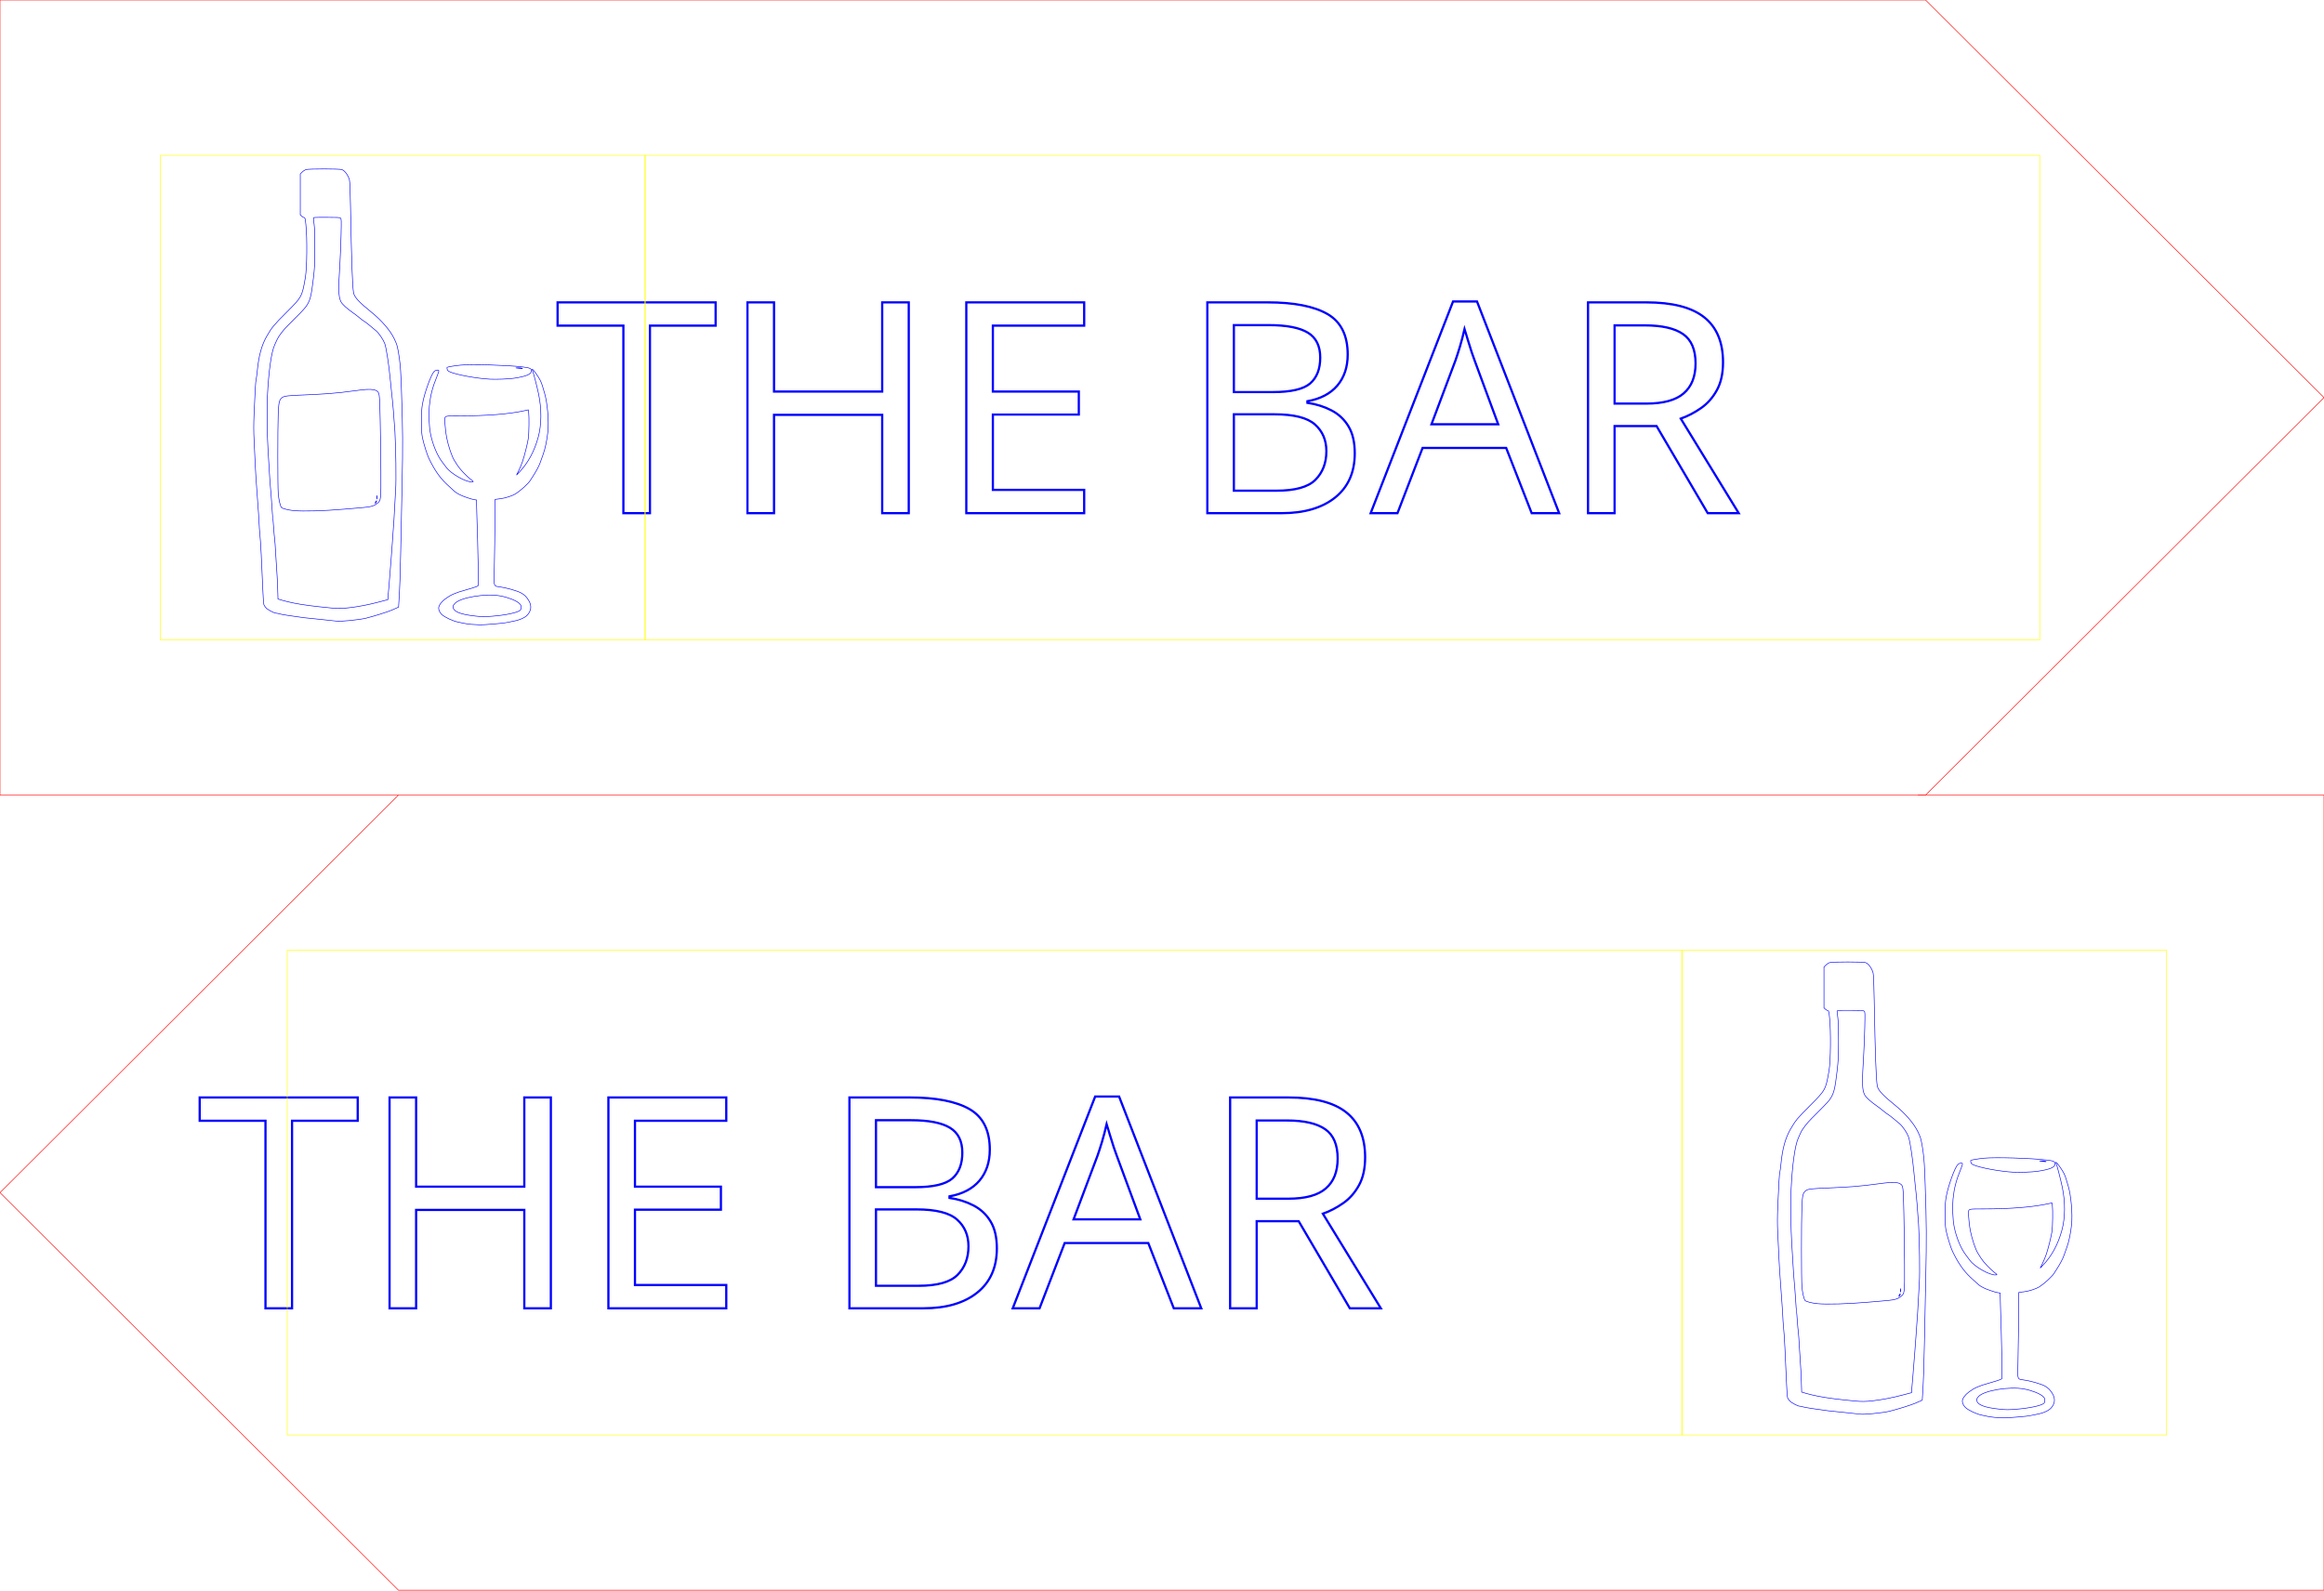
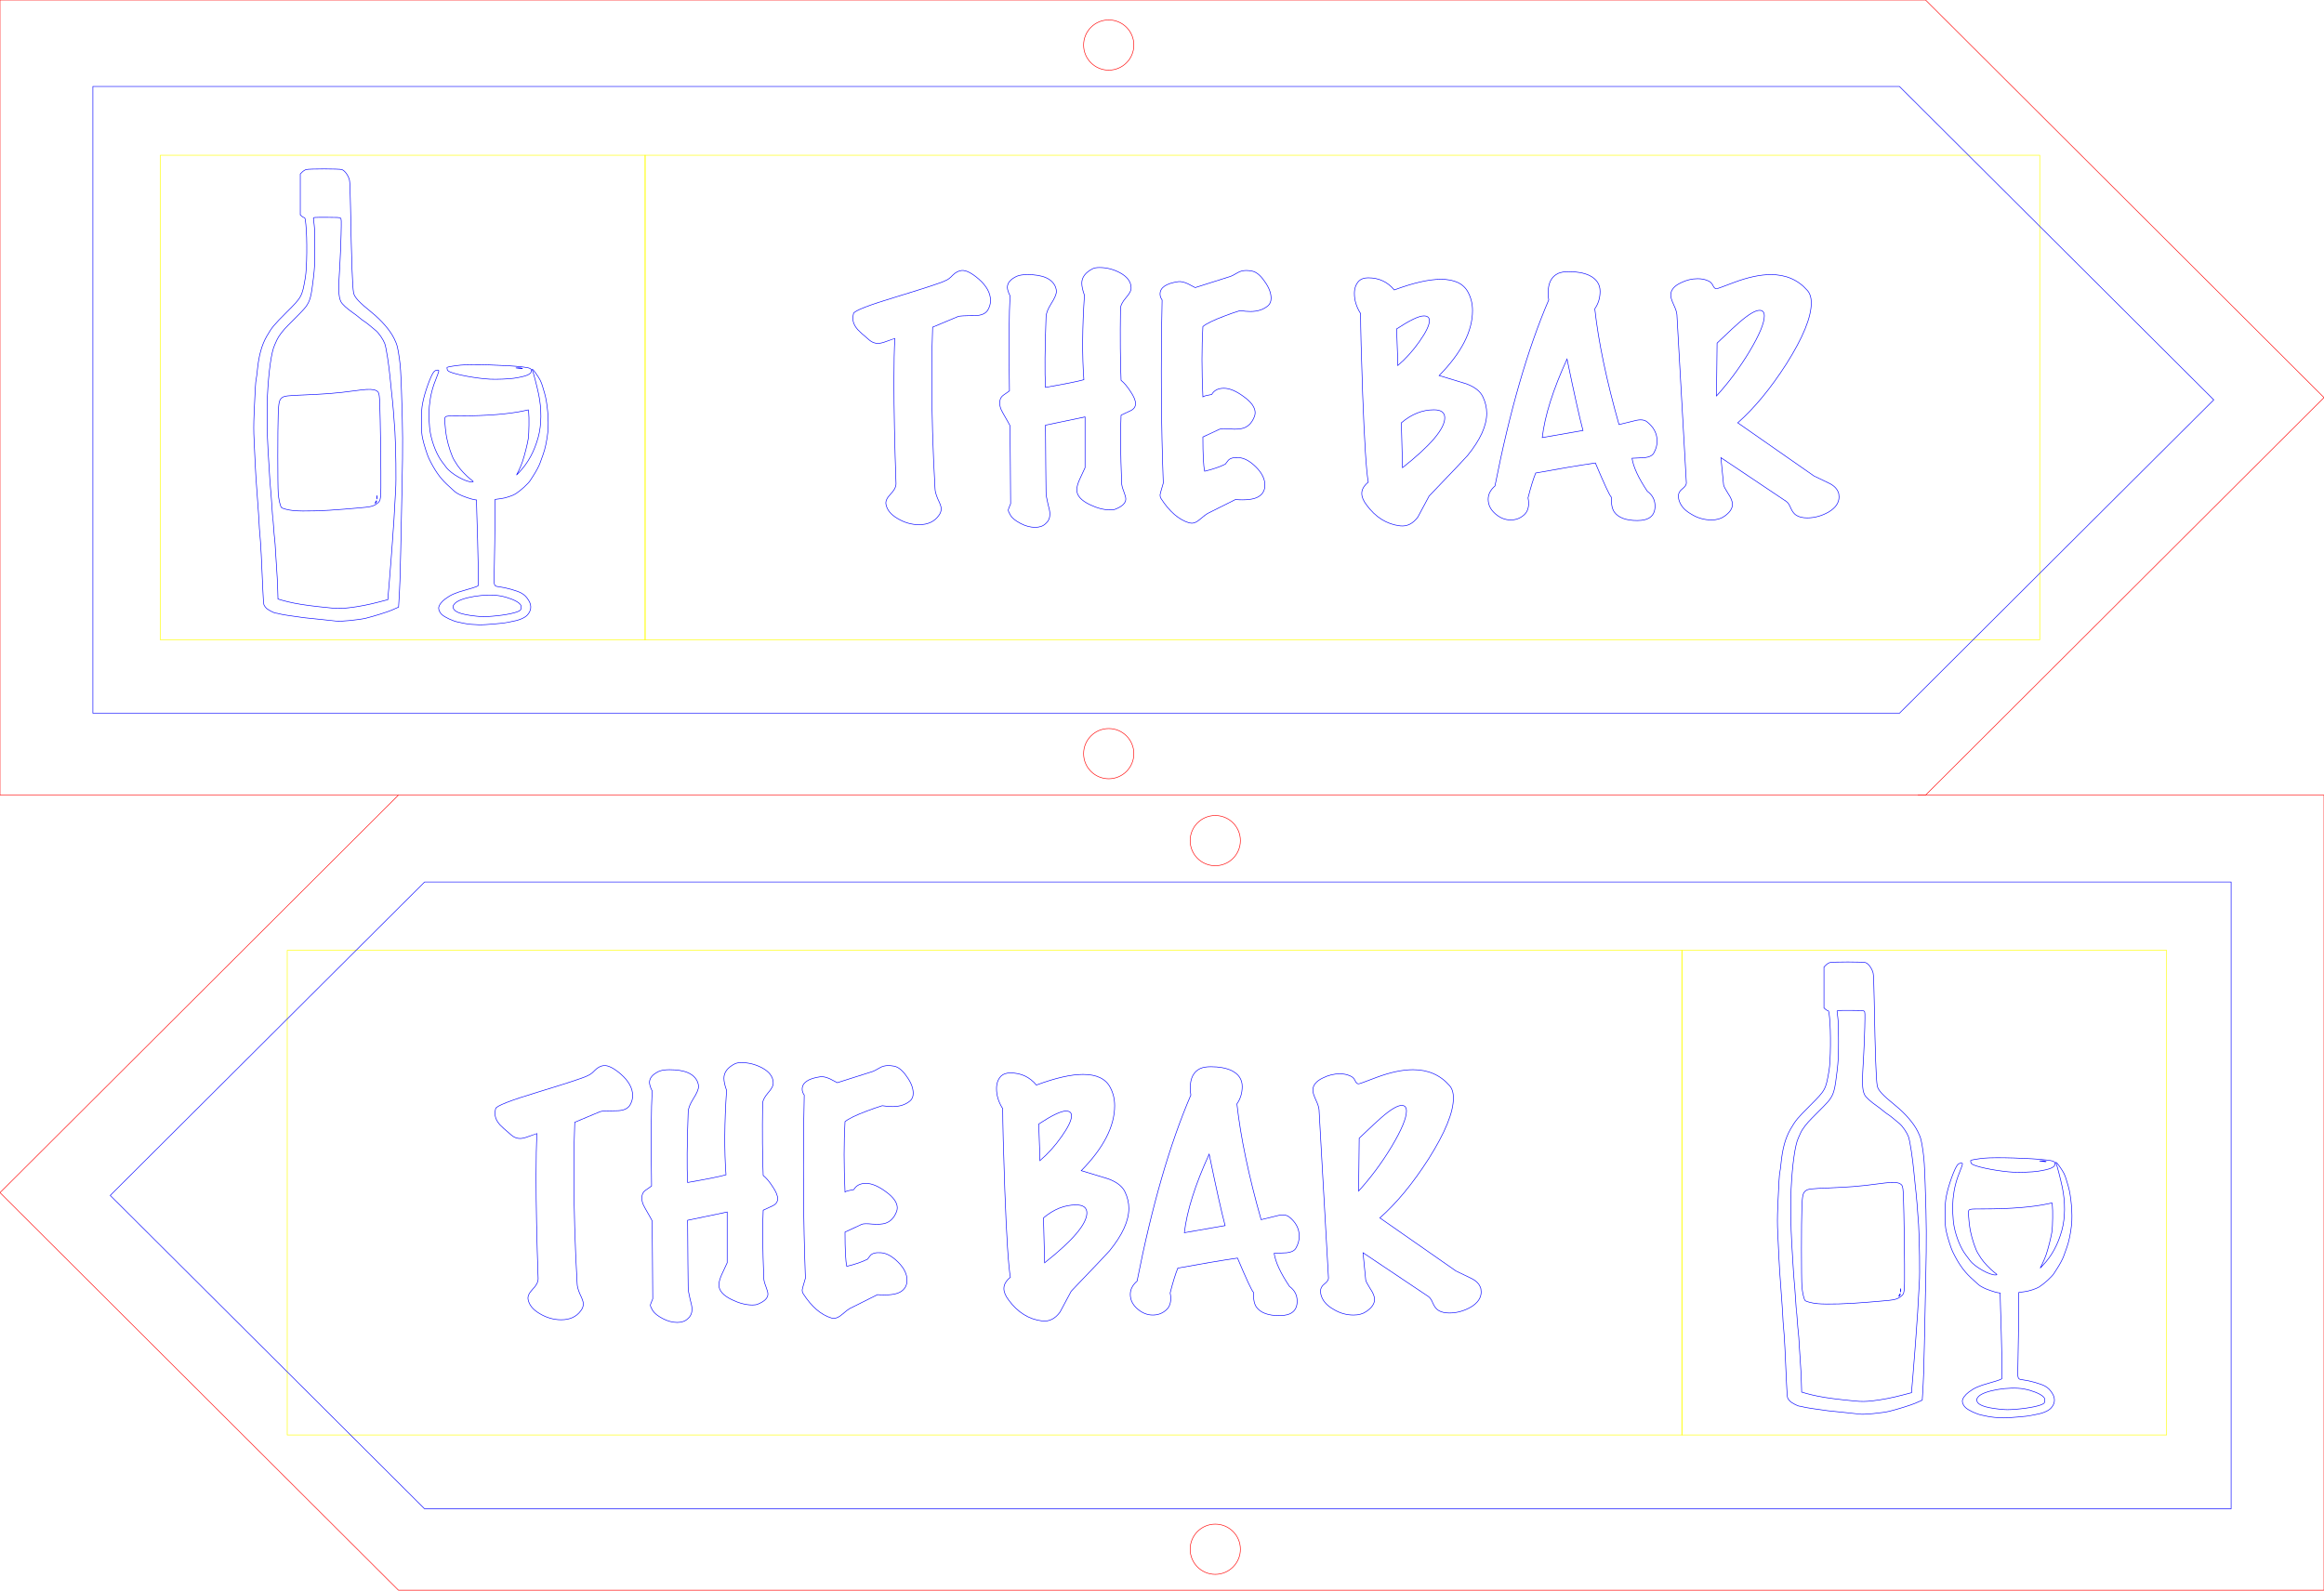
<svg xmlns="http://www.w3.org/2000/svg" width="277.592mm" height="190mm" viewBox="0 0 277.592 190" version="1.1" id="svg5" xml:space="preserve">
  <defs id="defs2" />
  <g id="layer1" transform="translate(-74.24999,-10.0678)">
    <path id="rect234" style="vector-effect:non-scaling-stroke;fill:none;stroke:#ff0000;stroke-width:0.265;-inkscape-stroke:hairline;stop-color:#000000" d="m 74.25,10.068 h 230 l 47.591,47.5 -47.591,47.5 H 74.25 Z" />
-     <text xml:space="preserve" style="font-style:normal;font-weight:normal;font-size:35.278px;line-height:1.25;font-family:sans-serif;text-align:center;text-anchor:middle;fill:none;fill-opacity:1;stroke:#0000ff;stroke-width:0.265;stroke-opacity:1;vector-effect:non-scaling-stroke;-inkscape-stroke:hairline;stroke-dasharray:none" x="234.404" y="71.381" id="text664">
-       <tspan id="tspan662" style="font-style:normal;font-variant:normal;font-weight:normal;font-stretch:normal;font-size:35.278px;font-family:'Marker Felt';-inkscape-font-specification:'Marker Felt';text-align:center;text-anchor:middle;fill:none;stroke:#0000ff;stroke-width:0.265;stroke-opacity:1;vector-effect:non-scaling-stroke;-inkscape-stroke:hairline;stroke-dasharray:none" x="234.404" y="71.381">THE BAR</tspan>
-     </text>
+     <g aria-label="THE BAR" id="text664" style="font-size:35.278px;line-height:1.25;text-align:center;text-anchor:middle;vector-effect:non-scaling-stroke;fill:none;stroke:#0000ff;stroke-width:0.265;-inkscape-stroke:hairline">
+       <path d="m 192.282,47.04 q -0.388,0.741 -1.658,0.741 -1.658,0 -1.94,0.106 -1.305,0.564 -3.034,1.27 -0.106,2.681 -0.106,5.891 0,6.526 0.388,13.37 0,0.494 0.353,1.305 0.388,0.776 0.388,1.129 0,0.459 -0.318,0.847 -0.776,1.058 -2.328,1.058 -1.341,0 -2.575,-0.741 -1.199,-0.706 -1.376,-1.693 -0.106,-0.529 0.529,-1.199 0.67,-0.67 0.67,-1.27 -0.247,-7.02 -0.247,-12.277 0,-3.175 0.106,-5.08 -0.035,0 -0.988,0.353 -0.635,0.247 -1.023,0.247 -0.564,0 -1.023,-0.388 -1.129,-0.953 -1.411,-1.27 -0.564,-0.635 -0.564,-1.341 0,-0.247 0.071,-0.564 0.106,-0.494 5.151,-2.011 5.433,-1.658 5.856,-1.94 0.388,-0.141 0.847,-0.635 0.494,-0.494 1.058,-0.564 0.776,-0.071 2.046,1.023 1.411,1.235 1.411,2.575 0,0.529 -0.282,1.058 z" style="font-family:'Marker Felt';-inkscape-font-specification:'Marker Felt';vector-effect:non-scaling-stroke" id="path1785" />
+       <path d="m 208.157,59.669 q -0.141,2.822 0.071,8.114 0,0.353 0.247,0.988 0.247,0.635 0.247,0.917 0,0.706 -1.199,1.199 -0.247,0.106 -0.635,0.106 -1.164,0 -2.469,-0.635 -1.552,-0.741 -1.552,-1.764 0,-0.459 0.318,-1.199 0.353,-0.741 0.67,-1.446 v -6.068 l -4.727,0.988 q 0,1.729 0.035,4.868 0.035,3.14 0.035,3.175 0,0.423 0.212,1.305 0.247,0.882 0.247,1.27 0,0.706 -0.494,1.129 -0.459,0.459 -1.27,0.459 -0.847,0 -1.729,-0.459 -0.882,-0.459 -1.199,-0.953 -0.282,-0.459 -0.282,-0.67 0,-0.071 0.282,-0.741 0,-1.517 -0.035,-4.939 -0.035,-3.422 -0.035,-4.374 -0.035,-0.106 -0.847,-1.517 -0.494,-0.811 -0.353,-1.517 0.071,-0.388 0.423,-0.635 0.353,-0.247 0.706,-0.494 -0.106,-8.396 0.071,-11.359 -0.318,-0.635 -0.318,-1.023 0,-0.776 1.094,-1.305 0.459,-0.212 1.305,-0.212 2.752,0 3.351,1.482 0.106,0.282 0.106,0.529 0,0.494 -0.635,1.482 -0.6,0.953 -0.6,1.588 -0.212,5.644 -0.071,8.396 3.457,-0.6 4.586,-0.917 -0.318,-4.304 0.07,-10.089 -0.318,-0.882 -0.318,-1.446 0,-1.058 1.305,-1.729 0.282,-0.141 0.811,-0.141 1.235,0 2.399,0.6 1.341,0.706 1.376,1.799 0.035,0.494 -0.635,1.235 -0.635,0.741 -0.635,1.305 -0.071,5.08 0.071,8.537 0.564,0.459 1.129,1.341 0.6,0.882 0.6,1.446 0,0.564 -0.6,0.847 -0.6,0.282 -1.129,0.529 z" style="font-family:'Marker Felt';-inkscape-font-specification:'Marker Felt';vector-effect:non-scaling-stroke" id="path1787" />
+       <path d="m 225.69,46.616 q -0.811,0.67 -2.081,0.67 -0.529,0 -1.235,-0.106 -1.023,0.318 -1.834,0.635 -1.976,0.741 -2.611,1.27 -0.212,3.669 0,8.396 0.212,-0.141 1.058,-0.282 0.423,-0.741 1.446,-0.741 1.023,0 2.364,0.988 1.376,0.988 1.376,1.94 0,0.247 -0.106,0.494 -0.423,1.058 -1.305,1.341 -0.529,0.176 -1.552,0.106 -1.023,-0.106 -1.305,0.035 -0.811,0.388 -1.976,0.917 0,3.175 0.212,4.092 1.482,-0.353 2.469,-0.847 0.176,-0.247 0.353,-0.459 0.353,-0.388 1.27,-0.318 0.988,0.071 2.046,1.129 1.058,1.058 1.058,2.152 0,0.953 -0.811,1.411 -0.811,0.459 -2.716,0.318 l -3.316,1.658 q -0.212,0.106 -0.917,0.706 -0.529,0.459 -0.953,0.459 -0.141,0 -0.318,-0.035 -1.87,-0.564 -3.387,-2.928 -0.106,-0.176 -0.106,-0.423 0,-0.106 0.388,-1.411 -0.388,-10.266 -0.141,-21.872 -0.247,-0.353 -0.247,-0.706 0,-1.164 2.152,-1.482 0.459,-0.071 1.164,0.247 0.459,0.247 0.882,0.459 l 4.233,-1.341 q 0.141,-0.035 0.811,-0.423 0.459,-0.282 1.058,-0.282 0.282,0 0.67,0.071 0.776,0.141 1.517,1.235 0.776,1.058 0.776,2.011 0,0.6 -0.388,0.917 z" style="font-family:'Marker Felt';-inkscape-font-specification:'Marker Felt';vector-effect:non-scaling-stroke" id="path1789" />
+       <path d="m 251.831,59.457 q 0,2.223 -2.293,5.045 -0.459,0.529 -4.586,4.833 -0.67,1.27 -1.341,2.505 -0.882,1.199 -2.117,1.058 -2.399,-0.282 -4.022,-2.505 -0.564,-0.741 -0.564,-1.376 0,-0.706 0.776,-1.341 -0.353,-1.94 -0.67,-10.513 -0.247,-7.056 -0.247,-9.631 -0.741,-1.164 -0.741,-2.399 0,-0.917 0.529,-1.482 0.388,-0.388 1.129,-0.388 1.905,0 3.104,1.446 3.422,-1.27 5.574,-1.27 2.434,0 3.246,1.552 0.529,0.988 0.529,2.187 0,3.704 -3.986,7.761 1.623,0.494 3.246,0.988 1.517,0.564 1.976,1.552 0.459,0.953 0.459,1.976 z m -7.514,-11.642 q -0.882,0 -3.246,1.552 0,0.318 0.071,2.081 0.071,1.729 0.071,2.293 1.411,-1.199 2.575,-2.858 1.199,-1.693 1.199,-2.505 0,-0.564 -0.67,-0.564 z m 1.199,11.218 q -2.046,0 -3.881,1.552 l 0.141,5.362 q 5.045,-3.986 5.045,-5.962 0,-0.953 -1.305,-0.953 z" style="font-family:'Marker Felt';-inkscape-font-specification:'Marker Felt';vector-effect:non-scaling-stroke" id="path1791" />
+       <path d="m 271.798,64.185 q -0.247,0.459 -1.094,0.564 -0.071,0 -1.517,0.071 0.247,1.588 1.834,3.951 0.917,0.67 0.917,1.764 0,1.729 -2.117,1.729 -2.011,0 -2.752,-1.023 -0.247,-0.353 -0.318,-0.953 0,-0.388 -0.035,-0.811 -0.318,-0.318 -1.905,-4.092 -2.893,0.423 -7.126,1.199 -0.423,1.023 -0.917,2.963 0.071,0.353 0.071,0.67 0,0.953 -0.635,1.446 -0.635,0.529 -1.517,0.529 -0.988,0 -1.834,-0.741 -0.847,-0.741 -0.847,-1.729 0,-0.882 0.811,-1.588 2.646,-13.441 6.421,-22.225 -0.071,-0.423 -0.071,-0.847 0,-1.764 1.199,-2.328 0.494,-0.212 1.27,-0.212 1.482,0 2.469,0.459 1.27,0.635 1.27,1.905 0,1.164 -0.635,2.081 0.67,5.997 2.893,13.829 0.212,-0.035 1.446,-0.353 0.741,-0.212 1.129,-0.212 0.459,0 0.741,0.212 1.235,0.953 1.235,2.328 0,0.741 -0.388,1.411 z m -8.467,-2.681 q -0.6,-2.223 -1.905,-8.537 -2.505,5.468 -2.963,9.384 z" style="font-family:'Marker Felt';-inkscape-font-specification:'Marker Felt';vector-effect:non-scaling-stroke" id="path1793" />
+       <path d="m 293.882,69.053 q 0.035,0.212 0.035,0.388 0,1.058 -1.235,1.799 -1.235,0.706 -2.575,0.706 -0.811,0 -1.305,-0.318 -0.353,-0.212 -0.635,-0.811 -0.247,-0.635 -0.564,-0.847 l -7.796,-5.221 0.318,3.246 q 0.035,0.247 0.529,1.023 0.529,0.776 0.529,1.305 0,0.776 -0.988,1.446 -0.6,0.423 -1.517,0.423 -1.305,0 -2.434,-0.706 -1.235,-0.706 -1.482,-1.799 -0.035,-0.212 -0.035,-0.353 0,-0.494 0.459,-0.847 0.494,-0.388 0.494,-0.706 l -1.129,-20.108 q -0.035,-0.459 -0.388,-1.199 -0.353,-0.776 -0.353,-1.129 0,-0.917 1.199,-1.482 0.988,-0.494 2.011,-0.494 0.67,0 1.164,0.212 0.494,0.176 0.67,0.6 0.176,0.388 0.423,0.388 0.035,0.035 2.152,-0.776 2.469,-0.917 4.339,-0.917 2.716,0 4.374,1.905 0.459,0.529 0.459,1.482 0,2.575 -2.963,7.267 -2.822,4.41 -5.821,7.056 l 9.102,6.35 q 0.035,0.035 1.764,0.847 0.988,0.459 1.199,1.27 z m -9.454,-21.908 q -0.776,0 -2.469,1.482 -0.353,0.282 -2.611,2.434 l -0.071,6.315 q 2.187,-2.399 3.951,-5.327 1.764,-2.963 1.764,-4.233 0,-0.67 -0.564,-0.67 z" style="font-family:'Marker Felt';-inkscape-font-specification:'Marker Felt';vector-effect:non-scaling-stroke" id="path1795" />
+     </g>
    <rect style="vector-effect:non-scaling-stroke;fill:none;stroke:#ffff00;stroke-width:0.265;stroke-opacity:1;-inkscape-stroke:hairline;stop-color:#000000" id="rect716" width="57.903" height="57.903" x="93.403" y="28.616" />
    <rect style="vector-effect:non-scaling-stroke;fill:none;stroke:#ffff00;stroke-width:0.265;stroke-opacity:1;-inkscape-stroke:hairline;stop-color:#000000" id="rect1272" width="166.583" height="57.903" x="151.306" y="28.616" />
    <path id="path2062" style="vector-effect:non-scaling-stroke;fill:none;stroke:#ff0000;stroke-width:0.265;-inkscape-stroke:hairline;stop-color:#000000" d="m 121.841,105.068 -47.591,47.5 47.591,47.5 h 230 V 105.068 h -48.511" />
-     <text xml:space="preserve" style="font-style:normal;font-weight:normal;font-size:35.278px;line-height:1.25;font-family:sans-serif;text-align:center;text-anchor:middle;fill:none;fill-opacity:1;stroke:#0000ff;stroke-width:0.265;stroke-opacity:1;vector-effect:non-scaling-stroke;-inkscape-stroke:hairline;stroke-dasharray:none" x="191.657" y="166.381" id="text2066">
-       <tspan id="tspan2064" style="font-style:normal;font-variant:normal;font-weight:normal;font-stretch:normal;font-size:35.278px;font-family:'Marker Felt';-inkscape-font-specification:'Marker Felt';text-align:center;text-anchor:middle;fill:none;stroke:#0000ff;stroke-width:0.265;stroke-opacity:1;vector-effect:non-scaling-stroke;-inkscape-stroke:hairline;stroke-dasharray:none" x="191.657" y="166.381">THE BAR</tspan>
-     </text>
+     <g aria-label="THE BAR" id="text2066" style="font-size:35.278px;line-height:1.25;text-align:center;text-anchor:middle;vector-effect:non-scaling-stroke;fill:none;stroke:#0000ff;stroke-width:0.265;-inkscape-stroke:hairline">
+       <path d="m 149.535,142.04 q -0.388,0.741 -1.658,0.741 -1.658,0 -1.94,0.106 -1.305,0.564 -3.034,1.27 -0.106,2.681 -0.106,5.891 0,6.526 0.388,13.37 0,0.494 0.353,1.305 0.388,0.776 0.388,1.129 0,0.459 -0.318,0.847 -0.776,1.058 -2.328,1.058 -1.341,0 -2.575,-0.741 -1.199,-0.706 -1.376,-1.693 -0.106,-0.529 0.529,-1.199 0.67,-0.67 0.67,-1.27 -0.247,-7.02 -0.247,-12.277 0,-3.175 0.106,-5.08 -0.035,0 -0.988,0.353 -0.635,0.247 -1.023,0.247 -0.564,0 -1.023,-0.388 -1.129,-0.953 -1.411,-1.27 -0.564,-0.635 -0.564,-1.341 0,-0.247 0.071,-0.564 0.106,-0.494 5.151,-2.011 5.433,-1.658 5.856,-1.94 0.388,-0.141 0.847,-0.635 0.494,-0.494 1.058,-0.564 0.776,-0.07 2.046,1.023 1.411,1.235 1.411,2.575 0,0.529 -0.282,1.058 z" style="font-family:'Marker Felt';-inkscape-font-specification:'Marker Felt';vector-effect:non-scaling-stroke" id="path1772" />
+       <path d="m 165.41,154.669 q -0.141,2.822 0.071,8.114 0,0.353 0.247,0.988 0.247,0.635 0.247,0.917 0,0.706 -1.199,1.199 -0.247,0.106 -0.635,0.106 -1.164,0 -2.469,-0.635 -1.552,-0.741 -1.552,-1.764 0,-0.459 0.318,-1.199 0.353,-0.741 0.67,-1.446 v -6.068 l -4.727,0.988 q 0,1.729 0.035,4.868 0.035,3.14 0.035,3.175 0,0.423 0.212,1.305 0.247,0.882 0.247,1.27 0,0.706 -0.494,1.129 -0.459,0.459 -1.27,0.459 -0.847,0 -1.729,-0.459 -0.882,-0.459 -1.199,-0.953 -0.282,-0.459 -0.282,-0.67 0,-0.071 0.282,-0.741 0,-1.517 -0.035,-4.939 -0.035,-3.422 -0.035,-4.374 -0.035,-0.106 -0.847,-1.517 -0.494,-0.811 -0.353,-1.517 0.071,-0.388 0.423,-0.635 0.353,-0.247 0.706,-0.494 -0.106,-8.396 0.071,-11.359 -0.318,-0.635 -0.318,-1.023 0,-0.776 1.094,-1.305 0.459,-0.212 1.305,-0.212 2.752,0 3.351,1.482 0.106,0.282 0.106,0.529 0,0.494 -0.635,1.482 -0.6,0.953 -0.6,1.587 -0.212,5.644 -0.071,8.396 3.457,-0.6 4.586,-0.917 -0.318,-4.304 0.07,-10.089 -0.318,-0.882 -0.318,-1.446 0,-1.058 1.305,-1.729 0.282,-0.141 0.811,-0.141 1.235,0 2.399,0.6 1.341,0.706 1.376,1.799 0.035,0.494 -0.635,1.235 -0.635,0.741 -0.635,1.305 -0.071,5.08 0.07,8.537 0.564,0.459 1.129,1.341 0.6,0.882 0.6,1.446 0,0.564 -0.6,0.847 -0.6,0.282 -1.129,0.529 z" style="font-family:'Marker Felt';-inkscape-font-specification:'Marker Felt';vector-effect:non-scaling-stroke" id="path1774" />
+       <path d="m 182.943,141.616 q -0.811,0.67 -2.081,0.67 -0.529,0 -1.235,-0.106 -1.023,0.318 -1.834,0.635 -1.976,0.741 -2.611,1.27 -0.212,3.669 0,8.396 0.212,-0.141 1.058,-0.282 0.423,-0.741 1.446,-0.741 1.023,0 2.364,0.988 1.376,0.988 1.376,1.94 0,0.247 -0.106,0.494 -0.423,1.058 -1.305,1.341 -0.529,0.176 -1.552,0.106 -1.023,-0.106 -1.305,0.035 -0.811,0.388 -1.976,0.917 0,3.175 0.212,4.092 1.482,-0.353 2.469,-0.847 0.176,-0.247 0.353,-0.459 0.353,-0.388 1.27,-0.318 0.988,0.07 2.046,1.129 1.058,1.058 1.058,2.152 0,0.953 -0.811,1.411 -0.811,0.459 -2.716,0.318 l -3.316,1.658 q -0.212,0.106 -0.917,0.706 -0.529,0.459 -0.953,0.459 -0.141,0 -0.318,-0.035 -1.87,-0.564 -3.387,-2.928 -0.106,-0.176 -0.106,-0.423 0,-0.106 0.388,-1.411 -0.388,-10.266 -0.141,-21.872 -0.247,-0.353 -0.247,-0.706 0,-1.164 2.152,-1.482 0.459,-0.071 1.164,0.247 0.459,0.247 0.882,0.459 l 4.233,-1.341 q 0.141,-0.035 0.811,-0.423 0.459,-0.282 1.058,-0.282 0.282,0 0.67,0.071 0.776,0.141 1.517,1.235 0.776,1.058 0.776,2.011 0,0.6 -0.388,0.917 z" style="font-family:'Marker Felt';-inkscape-font-specification:'Marker Felt';vector-effect:non-scaling-stroke" id="path1776" />
+       <path d="m 209.084,154.457 q 0,2.223 -2.293,5.045 -0.459,0.529 -4.586,4.833 -0.67,1.27 -1.341,2.505 -0.882,1.199 -2.117,1.058 -2.399,-0.282 -4.022,-2.505 -0.564,-0.741 -0.564,-1.376 0,-0.706 0.776,-1.341 -0.353,-1.94 -0.67,-10.513 -0.247,-7.056 -0.247,-9.631 -0.741,-1.164 -0.741,-2.399 0,-0.917 0.529,-1.482 0.388,-0.388 1.129,-0.388 1.905,0 3.104,1.446 3.422,-1.27 5.574,-1.27 2.434,0 3.246,1.552 0.529,0.988 0.529,2.187 0,3.704 -3.986,7.761 1.623,0.494 3.246,0.988 1.517,0.564 1.976,1.552 0.459,0.953 0.459,1.976 z m -7.514,-11.642 q -0.882,0 -3.246,1.552 0,0.318 0.07,2.081 0.071,1.729 0.071,2.293 1.411,-1.199 2.575,-2.857 1.199,-1.693 1.199,-2.505 0,-0.564 -0.67,-0.564 z m 1.199,11.218 q -2.046,0 -3.881,1.552 l 0.141,5.362 q 5.045,-3.986 5.045,-5.962 0,-0.953 -1.305,-0.953 z" style="font-family:'Marker Felt';-inkscape-font-specification:'Marker Felt';vector-effect:non-scaling-stroke" id="path1778" />
+       <path d="m 229.051,159.185 q -0.247,0.459 -1.094,0.564 -0.07,0 -1.517,0.07 0.247,1.588 1.834,3.951 0.917,0.67 0.917,1.764 0,1.729 -2.117,1.729 -2.011,0 -2.752,-1.023 -0.247,-0.353 -0.318,-0.953 0,-0.388 -0.035,-0.811 -0.318,-0.318 -1.905,-4.092 -2.893,0.423 -7.126,1.199 -0.423,1.023 -0.917,2.963 0.071,0.353 0.071,0.67 0,0.953 -0.635,1.446 -0.635,0.529 -1.517,0.529 -0.988,0 -1.834,-0.741 -0.847,-0.741 -0.847,-1.729 0,-0.882 0.811,-1.587 2.646,-13.441 6.421,-22.225 -0.071,-0.423 -0.071,-0.847 0,-1.764 1.199,-2.328 0.494,-0.212 1.27,-0.212 1.482,0 2.469,0.459 1.27,0.635 1.27,1.905 0,1.164 -0.635,2.081 0.67,5.997 2.893,13.829 0.212,-0.035 1.446,-0.353 0.741,-0.212 1.129,-0.212 0.459,0 0.741,0.212 1.235,0.953 1.235,2.328 0,0.741 -0.388,1.411 z m -8.467,-2.681 q -0.6,-2.223 -1.905,-8.537 -2.505,5.468 -2.963,9.384 z" style="font-family:'Marker Felt';-inkscape-font-specification:'Marker Felt';vector-effect:non-scaling-stroke" id="path1780" />
+       <path d="m 251.135,164.053 q 0.035,0.212 0.035,0.388 0,1.058 -1.235,1.799 -1.235,0.706 -2.575,0.706 -0.811,0 -1.305,-0.318 -0.353,-0.212 -0.635,-0.811 -0.247,-0.635 -0.564,-0.847 l -7.796,-5.221 0.318,3.246 q 0.035,0.247 0.529,1.023 0.529,0.776 0.529,1.305 0,0.776 -0.988,1.446 -0.6,0.423 -1.517,0.423 -1.305,0 -2.434,-0.706 -1.235,-0.706 -1.482,-1.799 -0.035,-0.212 -0.035,-0.353 0,-0.494 0.459,-0.847 0.494,-0.388 0.494,-0.706 l -1.129,-20.108 q -0.035,-0.459 -0.388,-1.199 -0.353,-0.776 -0.353,-1.129 0,-0.917 1.199,-1.482 0.988,-0.494 2.011,-0.494 0.67,0 1.164,0.212 0.494,0.176 0.67,0.6 0.176,0.388 0.423,0.388 0.035,0.035 2.152,-0.776 2.469,-0.917 4.339,-0.917 2.716,0 4.374,1.905 0.459,0.529 0.459,1.482 0,2.575 -2.963,7.267 -2.822,4.41 -5.821,7.056 l 9.102,6.35 q 0.035,0.035 1.764,0.847 0.988,0.459 1.199,1.27 z m -9.454,-21.908 q -0.776,0 -2.469,1.482 -0.353,0.282 -2.611,2.434 l -0.07,6.315 q 2.187,-2.399 3.951,-5.327 1.764,-2.963 1.764,-4.233 0,-0.67 -0.564,-0.67 z" style="font-family:'Marker Felt';-inkscape-font-specification:'Marker Felt';vector-effect:non-scaling-stroke" id="path1782" />
+     </g>
    <rect style="vector-effect:non-scaling-stroke;fill:none;stroke:#ffff00;stroke-width:0.265;stroke-opacity:1;-inkscape-stroke:hairline;stop-color:#000000" id="rect2068" width="57.903" height="57.903" x="275.142" y="123.616" />
    <rect style="vector-effect:non-scaling-stroke;fill:none;stroke:#ffff00;stroke-width:0.265;stroke-opacity:1;-inkscape-stroke:hairline;stop-color:#000000" id="rect2070" width="166.583" height="57.903" x="108.559" y="123.616" />
    <path style="fill:none;stroke-width:0.265;stroke:#0000ff;stroke-opacity:1;stroke-dasharray:none;vector-effect:non-scaling-stroke;-inkscape-stroke:hairline" d="m 130.533,84.667 c -0.303,-0.029 -0.689,-0.083 -0.857,-0.121 -0.168,-0.038 -0.489,-0.105 -0.714,-0.15 -0.62,-0.124 -1.594,-0.579 -1.939,-0.906 -0.224,-0.212 -0.378,-0.522 -0.378,-0.759 0,-0.303 0.31,-0.743 0.761,-1.082 0.675,-0.506 1.185,-0.734 2.422,-1.077 0.623,-0.173 1.222,-0.36 1.331,-0.416 l 0.199,-0.101 0.009,-0.522 c 0.018,-1.014 -0.015,-3.358 -0.071,-5.021 -0.031,-0.926 -0.075,-2.364 -0.096,-3.196 l -0.039,-1.512 -0.284,-0.041 c -0.339,-0.049 -1.42,-0.423 -1.723,-0.596 -0.118,-0.067 -0.275,-0.154 -0.349,-0.194 -0.132,-0.071 -0.492,-0.388 -1.203,-1.06 -0.825,-0.78 -1.456,-1.693 -2.123,-3.073 -0.198,-0.41 -0.601,-1.688 -0.743,-2.357 -0.126,-0.593 -0.142,-0.841 -0.142,-2.081 1.8e-4,-1.204 0.021,-1.519 0.14,-2.173 0.227,-1.238 1.006,-3.397 1.356,-3.755 0.113,-0.116 0.239,-0.177 0.377,-0.184 0.188,-0.009 0.206,0.004 0.187,0.143 -0.012,0.084 -0.115,0.38 -0.229,0.657 -0.52,1.262 -0.765,2.221 -0.89,3.492 -0.092,0.934 -0.034,2.426 0.127,3.259 0.252,1.304 0.791,2.617 1.403,3.418 0.189,0.248 0.407,0.537 0.483,0.642 0.567,0.784 2.419,1.823 3.111,1.744 0.177,-0.02 0.175,-0.024 -0.188,-0.303 -0.517,-0.398 -1.306,-1.238 -1.593,-1.696 -0.134,-0.213 -0.299,-0.475 -0.368,-0.582 -0.285,-0.443 -0.709,-1.705 -0.908,-2.704 -0.104,-0.521 -0.222,-1.649 -0.222,-2.123 -7e-5,-0.487 -0.029,-0.479 1.764,-0.479 3.293,-0.001 5.971,-0.218 7.828,-0.633 l 0.379,-0.085 0.049,0.344 c 0.067,0.466 0.037,2.5 -0.045,3.068 -0.083,0.576 -0.438,1.998 -0.681,2.724 -0.101,0.303 -0.306,0.799 -0.455,1.102 l -0.271,0.551 0.327,-0.344 c 1.055,-1.109 1.801,-2.487 2.265,-4.186 0.404,-1.477 0.418,-3.369 0.04,-5.16 -0.209,-0.989 -0.645,-2.662 -0.74,-2.84 -0.053,-0.098 -0.049,-0.119 0.016,-0.098 0.11,0.037 0.689,0.851 0.908,1.276 0.096,0.187 0.217,0.49 0.269,0.673 0.052,0.183 0.166,0.567 0.253,0.853 0.347,1.133 0.543,3.384 0.405,4.653 -0.114,1.054 -0.313,2.004 -0.566,2.706 -0.137,0.381 -0.301,0.837 -0.363,1.014 -0.131,0.37 -0.449,0.97 -0.82,1.545 -0.141,0.219 -0.3,0.467 -0.353,0.551 -0.246,0.39 -1.166,1.228 -1.763,1.606 -0.351,0.222 -1.218,0.504 -1.745,0.567 -0.168,0.02 -0.394,0.05 -0.501,0.066 l -0.195,0.03 -0.003,1.146 c -0.005,1.818 -0.064,6.353 -0.101,7.727 -0.039,1.483 -0.038,1.484 0.565,1.558 0.853,0.104 2.212,0.489 2.685,0.761 0.384,0.221 0.614,0.454 0.878,0.89 0.373,0.616 0.305,1.236 -0.195,1.757 -0.32,0.334 -1.037,0.624 -1.88,0.76 -0.312,0.05 -0.588,0.104 -0.613,0.12 -0.093,0.057 -2.647,0.274 -3.136,0.266 -0.278,-0.005 -0.753,-0.032 -1.056,-0.06 z m 2.544,-0.976 c 1.59,-0.125 3.002,-0.428 3.315,-0.711 0.072,-0.065 0.11,-0.187 0.11,-0.353 0,-0.214 -0.036,-0.288 -0.23,-0.47 -0.352,-0.332 -1.328,-0.716 -2.25,-0.886 -1.759,-0.325 -4.797,0.181 -5.453,0.908 -0.115,0.127 -0.209,0.285 -0.209,0.351 0,0.609 0.827,0.953 2.785,1.159 0.71,0.075 1.012,0.075 1.931,0.003 z m -18.674,0.581 c -0.051,-0.014 -0.822,-0.096 -1.714,-0.181 -0.892,-0.085 -1.829,-0.182 -2.081,-0.215 -1.451,-0.188 -2.701,-0.382 -2.965,-0.46 -0.166,-0.049 -0.36,-0.089 -0.43,-0.089 -0.211,0 -0.968,-0.399 -1.177,-0.62 -0.107,-0.113 -0.225,-0.286 -0.262,-0.383 -0.037,-0.097 -0.092,-0.841 -0.124,-1.653 -0.125,-3.226 -0.275,-6.019 -0.368,-6.863 -0.03,-0.269 -0.07,-0.875 -0.09,-1.347 -0.019,-0.471 -0.049,-0.953 -0.065,-1.071 -0.016,-0.118 -0.084,-1.068 -0.151,-2.112 -0.067,-1.044 -0.136,-1.994 -0.152,-2.112 -0.016,-0.118 -0.058,-0.862 -0.091,-1.653 -0.034,-0.791 -0.094,-2.074 -0.133,-2.851 -0.055,-1.081 -0.054,-1.835 0.001,-3.214 0.101,-2.512 0.182,-3.846 0.249,-4.097 0.031,-0.118 0.089,-0.545 0.128,-0.949 0.175,-1.819 0.526,-3.106 1.136,-4.163 0.61,-1.058 0.844,-1.34 2.358,-2.85 1.837,-1.832 1.862,-1.879 2.252,-4.159 0.196,-1.145 0.231,-4.674 0.064,-6.305 -0.077,-0.751 -0.103,-0.857 -0.207,-0.857 -0.047,0 -0.171,-0.071 -0.274,-0.158 l -0.188,-0.158 v -2.45 -2.45 l 0.231,-0.231 c 0.129,-0.129 0.339,-0.261 0.474,-0.299 0.341,-0.095 3.982,-0.093 4.254,0.003 0.357,0.124 0.771,0.692 0.912,1.249 0.051,0.204 0.094,1.279 0.131,3.302 0.118,6.472 0.222,9.411 0.362,10.177 0.095,0.522 0.649,1.121 2.175,2.354 1.16,0.937 2.184,2.124 2.653,3.077 0.378,0.768 0.454,1.057 0.648,2.452 0.124,0.891 0.171,1.63 0.246,3.857 0.164,4.842 0.173,6.368 0.071,11.233 -0.054,2.576 -0.127,6.116 -0.162,7.866 -0.058,2.925 -0.111,4.398 -0.218,6.083 l -0.04,0.634 -0.344,0.151 c -0.189,0.083 -0.399,0.175 -0.467,0.205 -0.477,0.212 -2.137,0.731 -3.091,0.967 -0.823,0.203 -3.22,0.434 -3.551,0.342 z m 1.559,-1.59 c 1.144,-0.135 2.291,-0.357 3.533,-0.683 l 1.082,-0.284 0.038,-0.526 c 0.021,-0.289 0.077,-0.953 0.126,-1.474 0.048,-0.522 0.101,-1.183 0.116,-1.469 0.015,-0.286 0.07,-0.961 0.12,-1.5 0.051,-0.539 0.109,-1.324 0.13,-1.745 0.02,-0.421 0.075,-1.206 0.122,-1.745 0.047,-0.539 0.117,-1.668 0.156,-2.51 0.039,-0.842 0.095,-1.833 0.124,-2.204 0.076,-0.965 0.024,-5.05 -0.088,-6.91 -0.092,-1.529 -0.275,-3.675 -0.406,-4.752 -0.035,-0.286 -0.103,-0.961 -0.152,-1.5 -0.152,-1.665 -0.477,-3.784 -0.654,-4.257 -0.183,-0.491 -0.685,-1.227 -1.054,-1.547 -0.587,-0.509 -1.278,-1.057 -1.442,-1.144 -0.082,-0.044 -0.319,-0.223 -0.526,-0.399 -0.207,-0.176 -0.539,-0.431 -0.738,-0.567 -0.721,-0.494 -1.332,-1.052 -1.477,-1.35 -0.302,-0.622 -0.32,-1.394 -0.109,-4.786 0.047,-0.758 0.105,-2.218 0.128,-3.245 0.04,-1.75 0.035,-1.874 -0.067,-1.959 -0.091,-0.075 -0.38,-0.091 -1.677,-0.091 -1.529,0 -1.567,0.003 -1.56,0.122 0.004,0.067 0.045,0.425 0.092,0.796 0.059,0.466 0.083,1.323 0.079,2.785 -0.005,1.881 -0.024,2.269 -0.172,3.551 -0.254,2.198 -0.393,2.727 -0.904,3.436 -0.189,0.262 -0.979,1.085 -2.109,2.196 -0.594,0.584 -1.152,1.313 -1.348,1.762 -0.084,0.192 -0.204,0.46 -0.267,0.595 -0.396,0.848 -0.726,3.185 -0.865,6.122 -0.07,1.497 -0.032,4.872 0.072,6.397 0.034,0.488 0.1,1.604 0.148,2.48 0.048,0.876 0.116,1.84 0.151,2.143 0.035,0.303 0.105,1.221 0.156,2.041 0.051,0.82 0.103,1.508 0.117,1.53 0.013,0.022 0.056,0.508 0.094,1.081 0.038,0.572 0.095,1.206 0.125,1.408 0.03,0.202 0.085,0.96 0.12,1.683 0.036,0.724 0.094,1.647 0.13,2.051 0.035,0.404 0.084,1.341 0.107,2.081 l 0.042,1.347 0.582,0.17 c 0.32,0.093 0.926,0.237 1.347,0.319 1.132,0.221 2.252,0.368 4.408,0.577 0.822,0.08 1.314,0.074 2.171,-0.027 z m -6.64,-11.607 c -0.617,-0.057 -1.35,-0.245 -1.455,-0.373 -0.152,-0.186 -0.33,-0.977 -0.383,-1.699 -0.069,-0.937 -0.071,-7.689 -0.002,-9.458 0.055,-1.436 0.128,-1.729 0.489,-1.987 0.254,-0.181 0.654,-0.226 2.728,-0.308 0.943,-0.037 2.237,-0.109 2.877,-0.158 1.065,-0.083 1.689,-0.153 3.795,-0.43 0.888,-0.117 1.528,-0.09 1.814,0.075 0.406,0.234 0.404,0.216 0.479,3.604 0.037,1.683 0.074,4.397 0.081,6.03 0.015,3.421 0.009,3.485 -0.406,3.817 -0.482,0.385 -0.745,0.448 -2.458,0.588 -0.438,0.036 -1.113,0.092 -1.5,0.126 -2.423,0.211 -4.886,0.282 -6.061,0.174 z m 9.915,-1.151 c -0.001,-0.061 -0.034,-0.04 -0.09,0.058 -0.115,0.2 -0.113,0.309 0.002,0.157 0.049,-0.065 0.089,-0.162 0.088,-0.214 z m 0.046,-0.6 c -0.014,-0.093 -0.025,-0.017 -0.025,0.168 0,0.185 0.011,0.261 0.025,0.168 0.014,-0.093 0.014,-0.244 0,-0.337 z m 13.485,-13.953 c -1.594,-0.082 -4.074,-0.539 -4.813,-0.887 -0.196,-0.092 -0.262,-0.163 -0.292,-0.309 -0.021,-0.104 -0.028,-0.2 -0.016,-0.212 0.06,-0.06 0.95,-0.207 1.632,-0.27 1.352,-0.125 5.522,-0.003 7.397,0.216 0.855,0.1 1.051,0.186 1.051,0.462 0,0.411 -0.6,0.666 -2.089,0.89 -0.622,0.093 -2.1,0.15 -2.869,0.111 z m 3.857,-1.306 c -0.051,-0.033 -0.243,-0.056 -0.429,-0.051 l -0.337,0.008 0.275,0.043 c 0.447,0.069 0.597,0.069 0.49,0 z" id="path9516" />
    <path style="vector-effect:non-scaling-stroke;fill:none;stroke:#0000ff;stroke-width:0.265;stroke-dasharray:none;stroke-opacity:1;-inkscape-stroke:hairline" d="m 312.53,179.421 c -0.303,-0.029 -0.689,-0.083 -0.857,-0.121 -0.168,-0.038 -0.489,-0.105 -0.714,-0.15 -0.62,-0.124 -1.594,-0.579 -1.939,-0.906 -0.224,-0.212 -0.378,-0.522 -0.378,-0.759 0,-0.303 0.31,-0.743 0.761,-1.082 0.675,-0.506 1.185,-0.734 2.422,-1.077 0.623,-0.173 1.222,-0.36 1.331,-0.416 l 0.199,-0.101 0.009,-0.522 c 0.018,-1.014 -0.015,-3.358 -0.071,-5.021 -0.031,-0.926 -0.075,-2.364 -0.096,-3.196 l -0.039,-1.512 -0.284,-0.041 c -0.339,-0.049 -1.42,-0.423 -1.723,-0.596 -0.118,-0.067 -0.275,-0.154 -0.349,-0.194 -0.132,-0.071 -0.492,-0.388 -1.203,-1.06 -0.825,-0.78 -1.456,-1.693 -2.123,-3.073 -0.198,-0.41 -0.601,-1.688 -0.743,-2.357 -0.126,-0.593 -0.142,-0.841 -0.142,-2.081 1.8e-4,-1.204 0.021,-1.519 0.14,-2.173 0.227,-1.238 1.006,-3.397 1.356,-3.755 0.113,-0.116 0.239,-0.177 0.377,-0.184 0.188,-0.009 0.206,0.004 0.187,0.143 -0.012,0.084 -0.115,0.38 -0.229,0.657 -0.52,1.262 -0.765,2.221 -0.89,3.492 -0.092,0.934 -0.034,2.426 0.127,3.259 0.252,1.304 0.791,2.617 1.403,3.418 0.189,0.248 0.407,0.537 0.483,0.642 0.567,0.784 2.419,1.823 3.111,1.744 0.177,-0.02 0.175,-0.024 -0.188,-0.303 -0.517,-0.398 -1.306,-1.238 -1.593,-1.696 -0.134,-0.213 -0.299,-0.475 -0.368,-0.582 -0.285,-0.443 -0.709,-1.705 -0.908,-2.704 -0.104,-0.521 -0.222,-1.649 -0.222,-2.123 -7e-5,-0.487 -0.029,-0.479 1.764,-0.479 3.293,-0.001 5.971,-0.218 7.828,-0.633 l 0.379,-0.085 0.049,0.344 c 0.067,0.466 0.037,2.5 -0.045,3.068 -0.083,0.576 -0.438,1.998 -0.681,2.724 -0.101,0.303 -0.306,0.799 -0.455,1.102 l -0.271,0.551 0.327,-0.344 c 1.055,-1.109 1.801,-2.487 2.265,-4.186 0.404,-1.477 0.418,-3.369 0.04,-5.16 -0.209,-0.989 -0.645,-2.662 -0.74,-2.84 -0.053,-0.099 -0.049,-0.119 0.016,-0.098 0.11,0.037 0.689,0.851 0.908,1.276 0.096,0.187 0.217,0.49 0.269,0.673 0.052,0.183 0.166,0.567 0.253,0.853 0.347,1.133 0.543,3.384 0.405,4.653 -0.114,1.054 -0.313,2.004 -0.566,2.706 -0.137,0.381 -0.301,0.837 -0.363,1.014 -0.131,0.37 -0.449,0.97 -0.82,1.545 -0.141,0.219 -0.3,0.467 -0.353,0.551 -0.246,0.39 -1.166,1.228 -1.763,1.606 -0.351,0.222 -1.218,0.504 -1.745,0.567 -0.168,0.02 -0.394,0.05 -0.501,0.066 l -0.195,0.03 -0.003,1.146 c -0.005,1.818 -0.064,6.353 -0.101,7.727 -0.039,1.483 -0.038,1.484 0.565,1.558 0.853,0.104 2.212,0.489 2.685,0.761 0.384,0.221 0.614,0.454 0.878,0.89 0.373,0.616 0.305,1.236 -0.195,1.757 -0.32,0.334 -1.037,0.624 -1.88,0.76 -0.312,0.05 -0.588,0.104 -0.613,0.12 -0.093,0.057 -2.647,0.274 -3.136,0.266 -0.278,-0.005 -0.753,-0.032 -1.056,-0.06 z m 2.544,-0.976 c 1.59,-0.125 3.002,-0.428 3.315,-0.711 0.072,-0.065 0.11,-0.187 0.11,-0.353 0,-0.214 -0.036,-0.288 -0.23,-0.47 -0.352,-0.332 -1.328,-0.716 -2.25,-0.886 -1.759,-0.325 -4.797,0.181 -5.453,0.908 -0.115,0.127 -0.209,0.285 -0.209,0.351 0,0.609 0.827,0.953 2.785,1.159 0.71,0.075 1.012,0.075 1.931,0.003 z m -18.674,0.581 c -0.051,-0.014 -0.822,-0.096 -1.714,-0.181 -0.892,-0.086 -1.829,-0.182 -2.081,-0.215 -1.451,-0.188 -2.701,-0.382 -2.965,-0.46 -0.166,-0.049 -0.36,-0.089 -0.43,-0.089 -0.211,0 -0.968,-0.399 -1.177,-0.62 -0.107,-0.113 -0.225,-0.286 -0.262,-0.383 -0.037,-0.097 -0.092,-0.841 -0.124,-1.653 -0.125,-3.226 -0.275,-6.019 -0.368,-6.863 -0.03,-0.269 -0.07,-0.875 -0.09,-1.347 -0.019,-0.471 -0.049,-0.953 -0.065,-1.071 -0.016,-0.118 -0.084,-1.068 -0.151,-2.112 -0.067,-1.044 -0.136,-1.994 -0.152,-2.112 -0.016,-0.118 -0.058,-0.862 -0.091,-1.653 -0.034,-0.791 -0.094,-2.074 -0.133,-2.851 -0.055,-1.081 -0.054,-1.835 10e-4,-3.214 0.101,-2.512 0.182,-3.846 0.249,-4.097 0.031,-0.118 0.089,-0.545 0.128,-0.949 0.175,-1.819 0.526,-3.106 1.136,-4.163 0.61,-1.058 0.844,-1.34 2.358,-2.85 1.837,-1.832 1.862,-1.879 2.252,-4.159 0.196,-1.145 0.231,-4.674 0.064,-6.305 -0.077,-0.751 -0.103,-0.857 -0.207,-0.857 -0.047,0 -0.171,-0.071 -0.274,-0.158 l -0.188,-0.158 v -2.45 -2.45 l 0.231,-0.231 c 0.129,-0.129 0.339,-0.261 0.474,-0.299 0.341,-0.095 3.982,-0.093 4.254,0.002 0.357,0.124 0.771,0.692 0.912,1.249 0.051,0.204 0.094,1.279 0.131,3.302 0.118,6.472 0.222,9.411 0.362,10.177 0.095,0.522 0.649,1.121 2.175,2.354 1.16,0.937 2.184,2.124 2.653,3.077 0.378,0.768 0.454,1.057 0.648,2.452 0.124,0.891 0.171,1.63 0.246,3.857 0.164,4.842 0.173,6.368 0.071,11.233 -0.054,2.576 -0.127,6.116 -0.162,7.866 -0.058,2.925 -0.111,4.398 -0.218,6.083 l -0.04,0.634 -0.344,0.151 c -0.189,0.083 -0.399,0.175 -0.467,0.205 -0.477,0.212 -2.137,0.731 -3.091,0.967 -0.823,0.203 -3.22,0.434 -3.551,0.342 z m 1.559,-1.59 c 1.144,-0.135 2.291,-0.357 3.533,-0.683 l 1.082,-0.284 0.038,-0.526 c 0.021,-0.289 0.077,-0.953 0.126,-1.474 0.048,-0.522 0.101,-1.183 0.116,-1.469 0.015,-0.286 0.07,-0.961 0.12,-1.5 0.051,-0.539 0.109,-1.324 0.13,-1.745 0.02,-0.421 0.075,-1.206 0.122,-1.745 0.047,-0.539 0.117,-1.668 0.156,-2.51 0.039,-0.842 0.095,-1.833 0.124,-2.204 0.076,-0.965 0.024,-5.05 -0.088,-6.91 -0.092,-1.529 -0.275,-3.675 -0.406,-4.752 -0.035,-0.286 -0.103,-0.961 -0.152,-1.5 -0.152,-1.665 -0.477,-3.784 -0.654,-4.257 -0.183,-0.491 -0.685,-1.227 -1.054,-1.547 -0.587,-0.509 -1.278,-1.057 -1.442,-1.144 -0.082,-0.044 -0.319,-0.223 -0.526,-0.399 -0.207,-0.176 -0.539,-0.431 -0.738,-0.567 -0.721,-0.494 -1.332,-1.052 -1.477,-1.35 -0.302,-0.622 -0.32,-1.394 -0.109,-4.786 0.047,-0.758 0.105,-2.218 0.128,-3.245 0.04,-1.75 0.035,-1.874 -0.067,-1.959 -0.091,-0.075 -0.38,-0.091 -1.677,-0.091 -1.529,0 -1.567,0.003 -1.56,0.122 0.004,0.067 0.045,0.425 0.092,0.796 0.059,0.466 0.083,1.323 0.079,2.785 -0.005,1.881 -0.024,2.269 -0.172,3.551 -0.254,2.198 -0.393,2.727 -0.904,3.436 -0.189,0.262 -0.979,1.085 -2.109,2.196 -0.594,0.584 -1.152,1.313 -1.348,1.762 -0.084,0.192 -0.204,0.46 -0.267,0.595 -0.396,0.848 -0.726,3.185 -0.865,6.122 -0.07,1.497 -0.032,4.872 0.072,6.397 0.034,0.488 0.1,1.604 0.148,2.48 0.048,0.876 0.116,1.84 0.151,2.143 0.035,0.303 0.105,1.221 0.156,2.041 0.051,0.82 0.103,1.508 0.117,1.53 0.013,0.022 0.056,0.508 0.094,1.081 0.038,0.572 0.095,1.206 0.125,1.408 0.03,0.202 0.085,0.96 0.12,1.683 0.036,0.724 0.094,1.647 0.13,2.051 0.035,0.404 0.084,1.341 0.107,2.081 l 0.042,1.347 0.582,0.17 c 0.32,0.093 0.926,0.237 1.347,0.319 1.132,0.221 2.252,0.368 4.408,0.577 0.822,0.08 1.314,0.074 2.171,-0.027 z M 291.318,165.829 c -0.617,-0.057 -1.35,-0.245 -1.455,-0.373 -0.152,-0.186 -0.33,-0.977 -0.383,-1.699 -0.069,-0.937 -0.071,-7.689 -0.002,-9.458 0.055,-1.436 0.128,-1.729 0.489,-1.987 0.254,-0.181 0.654,-0.226 2.728,-0.308 0.943,-0.037 2.237,-0.109 2.877,-0.158 1.065,-0.083 1.689,-0.153 3.795,-0.43 0.888,-0.117 1.528,-0.09 1.814,0.075 0.406,0.234 0.404,0.216 0.479,3.604 0.037,1.683 0.074,4.397 0.081,6.03 0.015,3.421 0.009,3.485 -0.406,3.817 -0.482,0.385 -0.745,0.448 -2.458,0.588 -0.438,0.036 -1.113,0.092 -1.5,0.126 -2.423,0.211 -4.886,0.282 -6.061,0.174 z m 9.915,-1.151 c -10e-4,-0.061 -0.034,-0.041 -0.09,0.058 -0.115,0.2 -0.113,0.309 0.002,0.157 0.049,-0.065 0.089,-0.162 0.088,-0.214 z m 0.046,-0.6 c -0.014,-0.093 -0.025,-0.017 -0.025,0.168 0,0.185 0.011,0.261 0.025,0.168 0.014,-0.093 0.014,-0.244 0,-0.337 z m 13.485,-13.953 c -1.594,-0.082 -4.074,-0.539 -4.813,-0.887 -0.196,-0.092 -0.262,-0.163 -0.292,-0.309 -0.021,-0.104 -0.028,-0.2 -0.016,-0.212 0.06,-0.06 0.95,-0.207 1.632,-0.27 1.352,-0.125 5.522,-0.003 7.397,0.216 0.855,0.1 1.051,0.186 1.051,0.462 0,0.411 -0.6,0.666 -2.089,0.89 -0.622,0.093 -2.1,0.15 -2.869,0.111 z m 3.857,-1.306 c -0.051,-0.033 -0.243,-0.056 -0.429,-0.051 l -0.337,0.008 0.275,0.043 c 0.447,0.069 0.597,0.069 0.49,0 z" id="path9518" />
+     <g id="g1524" transform="translate(1.037039,0.2720976)">
+       <path id="path425" style="vector-effect:non-scaling-stroke;fill:none;fill-opacity:1;stroke:#0000ff;stroke-width:0.265;stroke-opacity:1;-inkscape-stroke:hairline;stop-color:#000000" d="m 84.307,20.654 c 0,24.786 0,49.572 0,74.357 71.929,0 143.858,0 215.787,0 12.514,-12.481 25.028,-24.963 37.543,-37.443 C 325.122,45.088 312.608,32.606 300.094,20.125 c -71.929,0 -143.858,0 -215.787,0 0,0.176 0,0.353 0,0.529 z" />
+       <circle style="vector-effect:non-scaling-stroke;fill:none;fill-opacity:1;stroke:#ff0000;stroke-width:0.265;stroke-opacity:1;-inkscape-stroke:hairline;stop-color:#000000" id="path1062" cx="205.646" cy="15.177" r="3" />
+       <circle style="vector-effect:non-scaling-stroke;fill:none;fill-opacity:1;stroke:#ff0000;stroke-width:0.265;stroke-opacity:1;-inkscape-stroke:hairline;stop-color:#000000" id="circle1484" cx="205.646" cy="99.844" r="3" />
+     </g>
+     <g id="g1495" transform="translate(3.1111,0.07907263)">
+       <path id="path1486" style="vector-effect:non-scaling-stroke;fill:none;fill-opacity:1;stroke:#0000ff;stroke-width:0.265;stroke-opacity:1;-inkscape-stroke:hairline;stop-color:#000000" d="m 337.637,115.904 c 0,24.786 0,49.572 0,74.357 -71.929,0 -143.858,0 -215.787,0 -12.514,-12.481 -25.028,-24.963 -37.543,-37.443 12.515,-12.48 25.029,-24.962 37.543,-37.443 71.929,0 143.858,0 215.787,0 0,0.176 0,0.353 0,0.529 z" />
+       <circle style="vector-effect:non-scaling-stroke;fill:none;fill-opacity:1;stroke:#ff0000;stroke-width:0.265;stroke-opacity:1;-inkscape-stroke:hairline;stop-color:#000000" id="circle1488" cx="-216.298" cy="110.427" r="3" transform="scale(-1,1)" />
+       <circle style="vector-effect:non-scaling-stroke;fill:none;fill-opacity:1;stroke:#ff0000;stroke-width:0.265;stroke-opacity:1;-inkscape-stroke:hairline;stop-color:#000000" id="circle1490" cx="-216.298" cy="195.094" r="3" transform="scale(-1,1)" />
+     </g>
  </g>
</svg>
